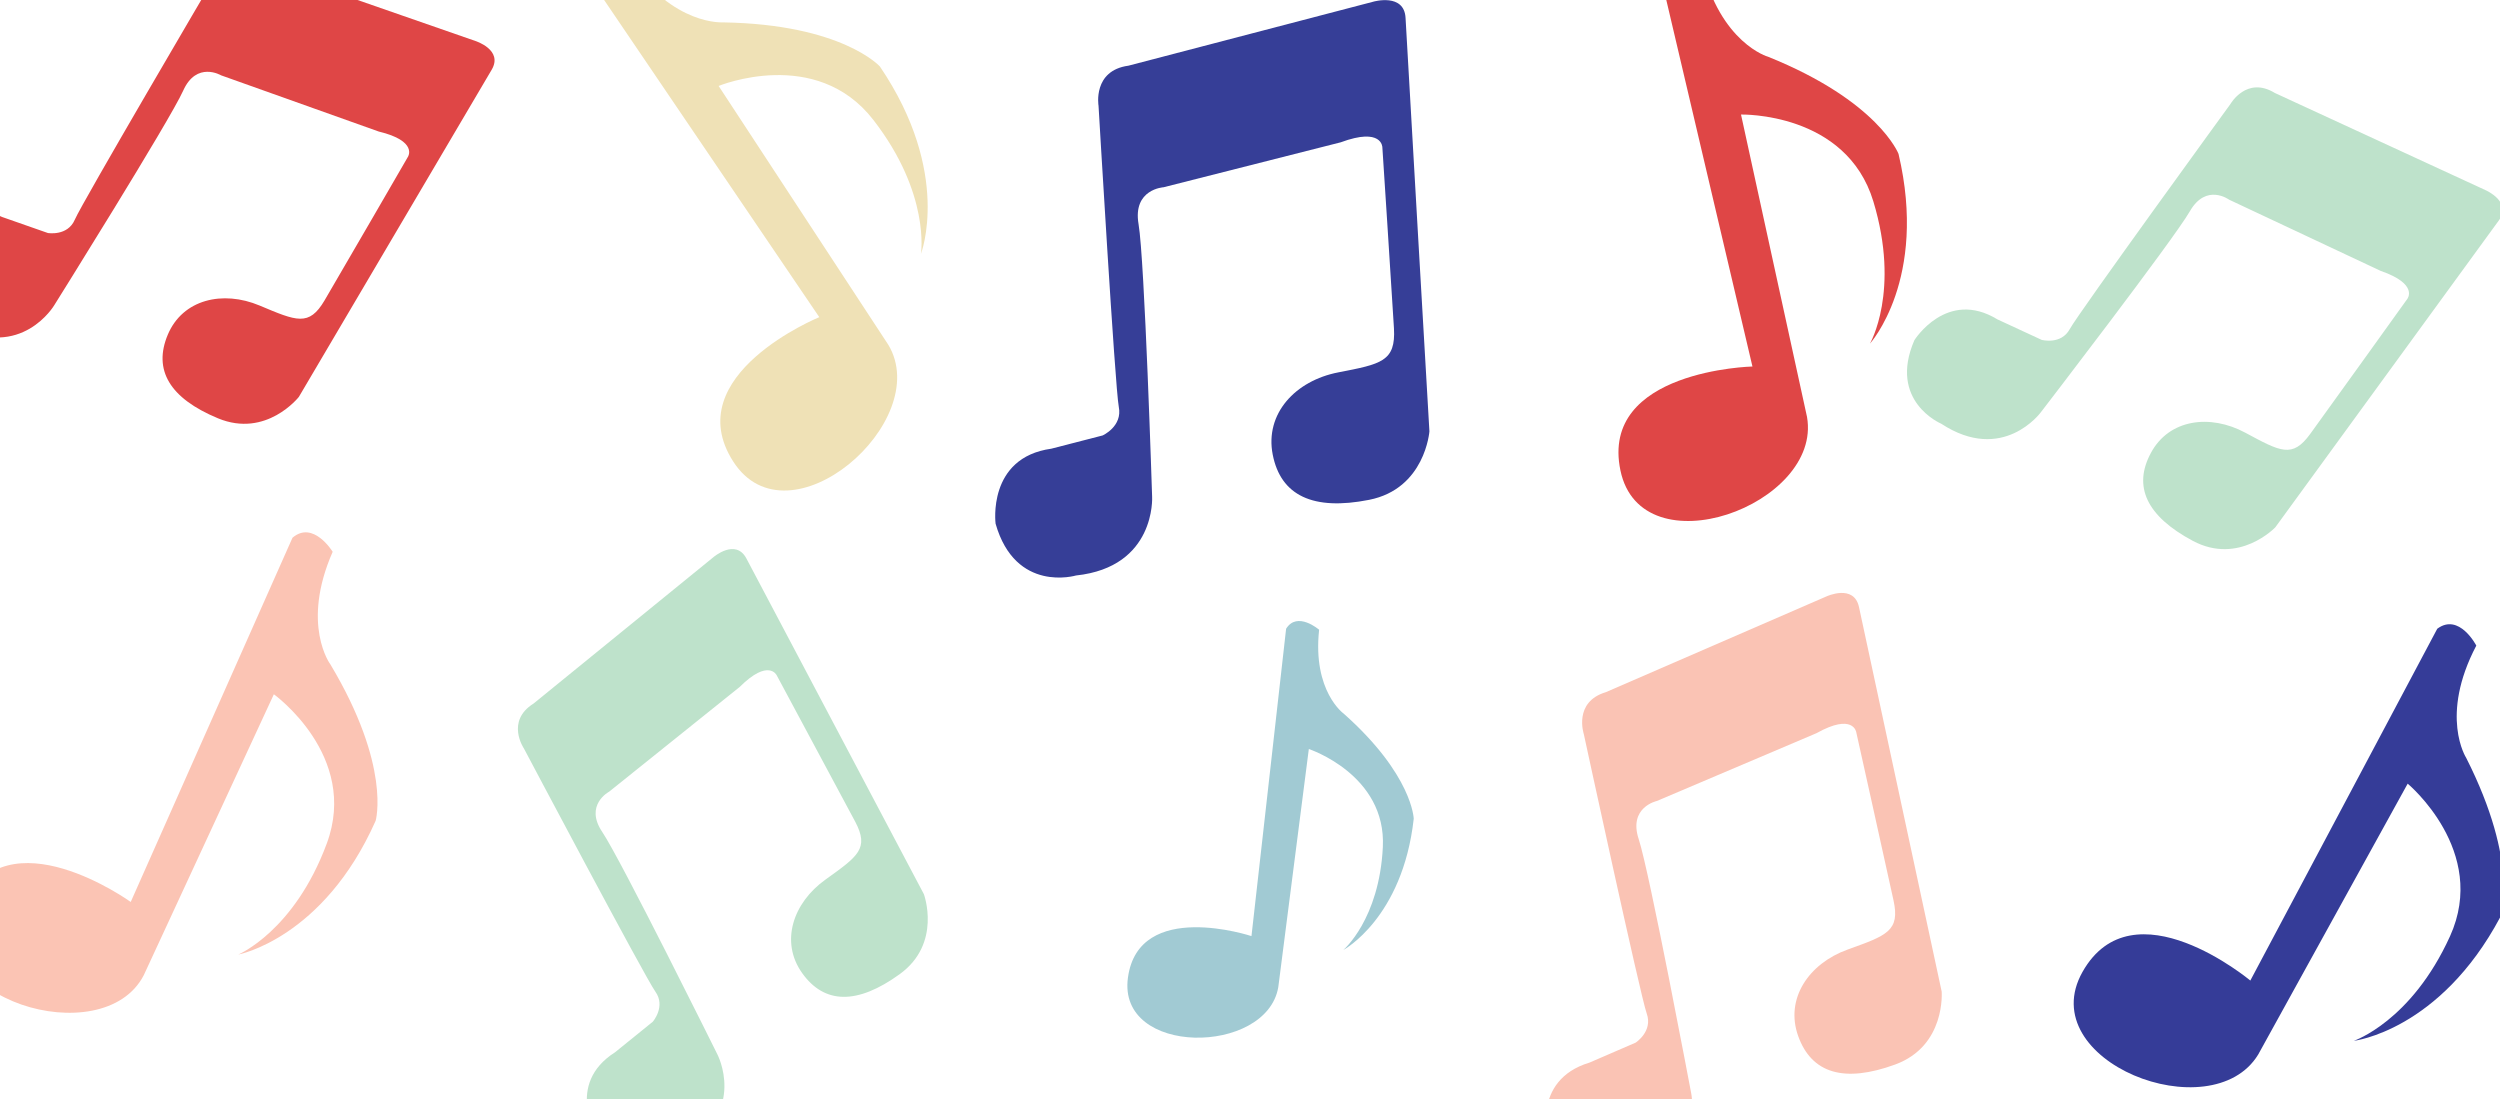
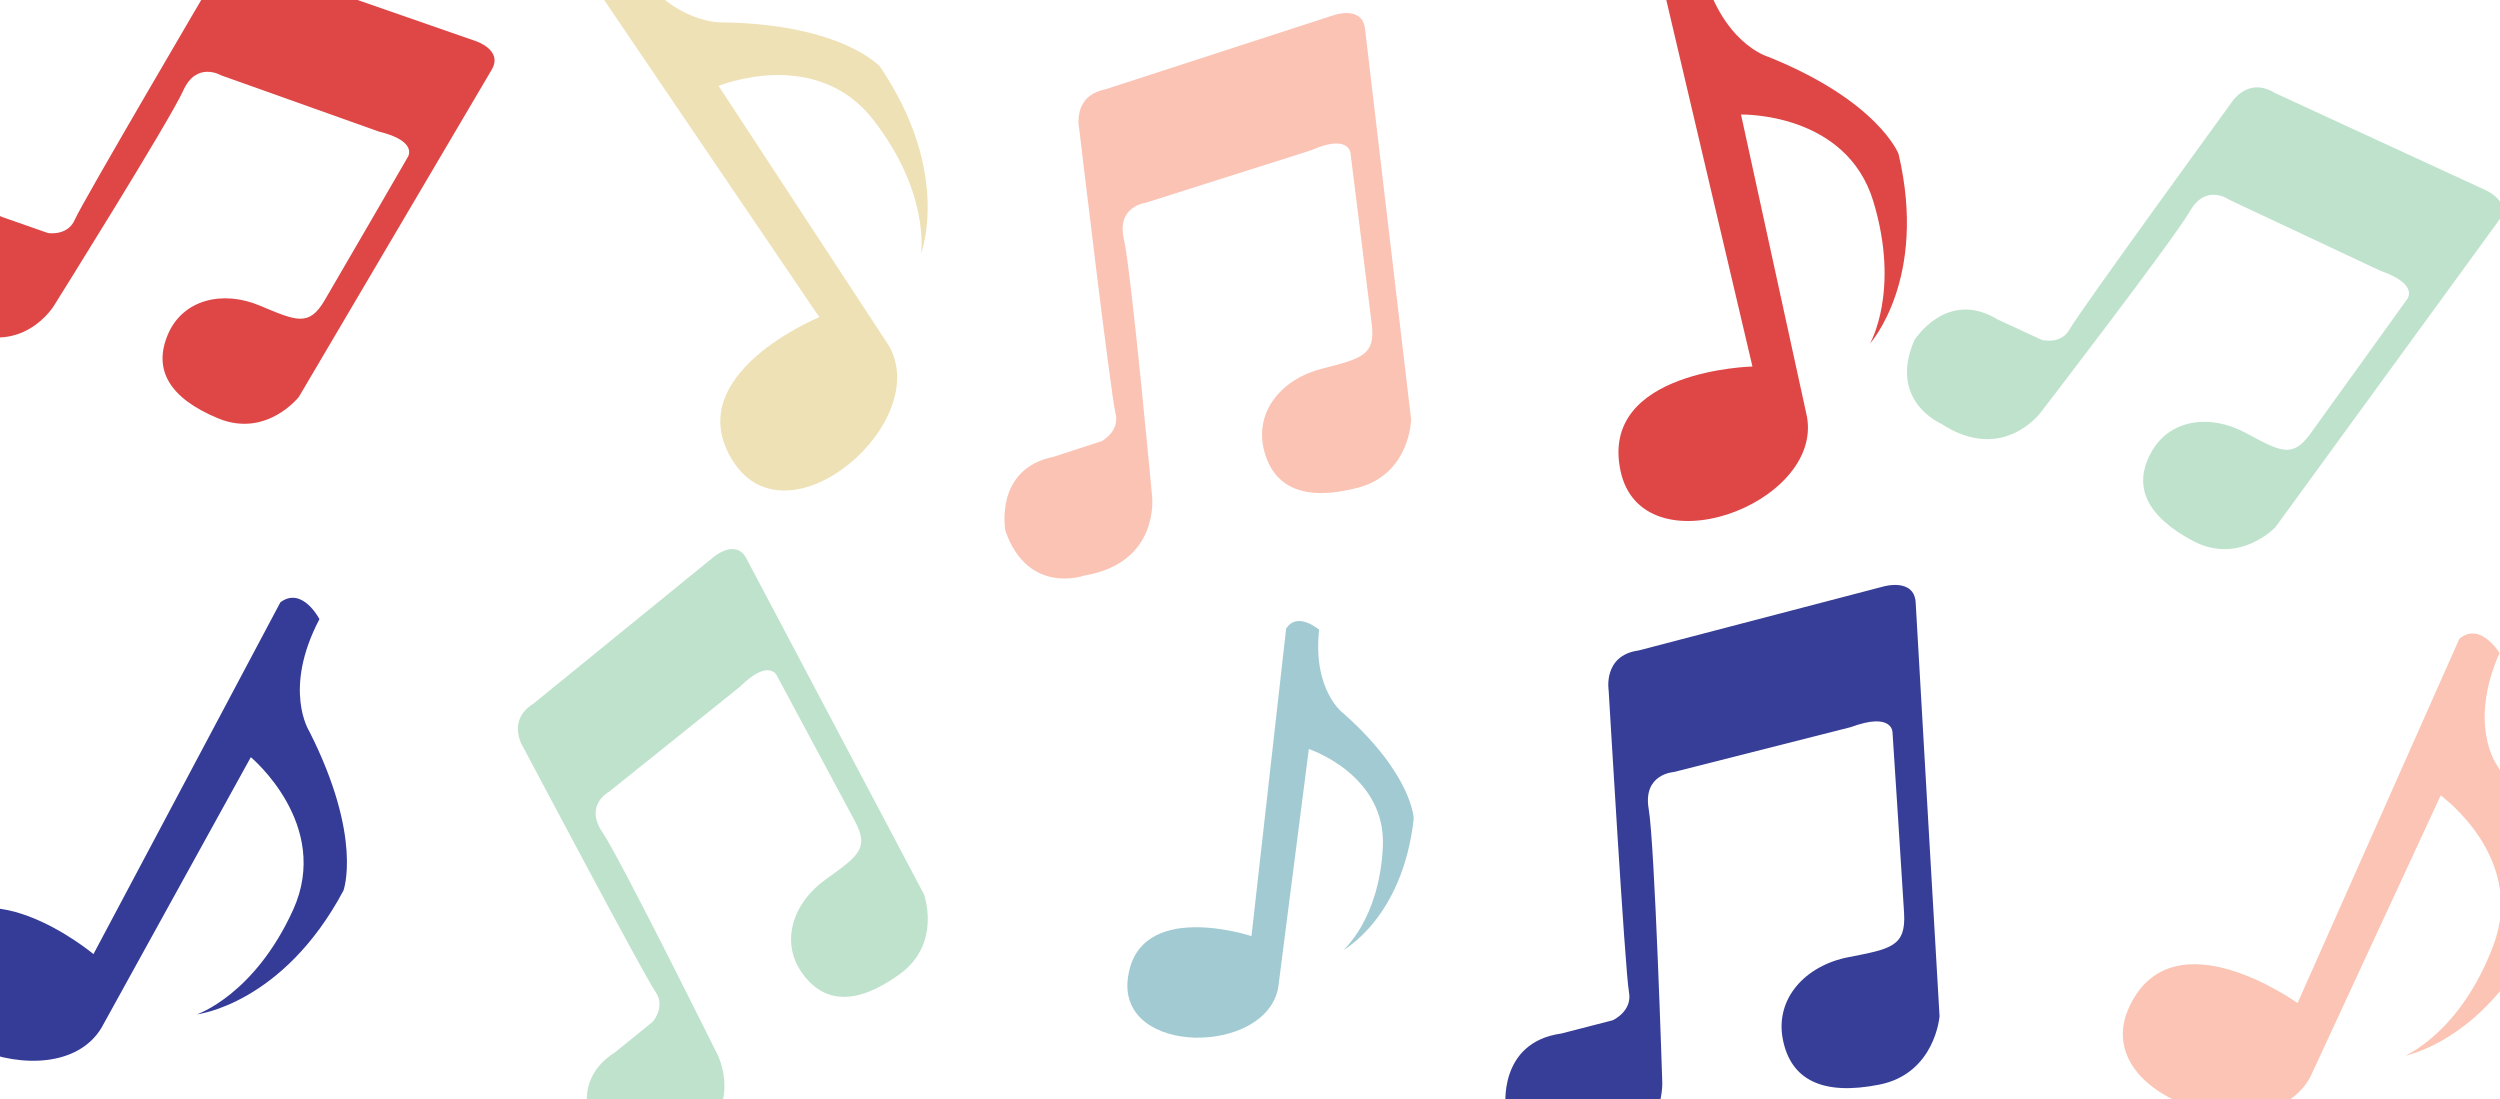
<svg xmlns="http://www.w3.org/2000/svg" version="1.1" id="Layer_1" x="0px" y="0px" viewBox="0 0 1530 672" style="enable-background:new 0 0 1530 672;" xml:space="preserve">
  <style type="text/css">
	.st0{fill:#353C98;}
	.st1{fill:#FAC3B4;}
	.st2{fill:#EFE1B6;}
	.st3{fill:#DF4646;}
	.st4{fill:#A1CAD3;}
	.st5{fill:#BEE2CB;}
	.st6{fill:#FBC4B4;}
	.st7{fill:#363E97;}
</style>
-   <path class="st0" d="M1515.5,395.1c0,0-10.5-20.3-23.9-10.3l-114.4,215.3c0,0-71.8-60-102.7-5.3c-30.8,54.7,79,97.3,107.5,50.6  l91.5-165.8c0,0,49.6,41.2,25.9,93.4c-23.7,52.2-58.9,64-58.9,64s52.6-6.1,89.7-75.8c0,0,12-32.4-20.9-97.4  C1509.3,463.8,1492.8,438.3,1515.5,395.1z" />
-   <path class="st1" d="M1111.7,448.7l-97.7,41.5c0,0-17.6,3.8-11.1,23.4S1035,669,1035,669s8.5,39.9-36.7,51.9  c0,0-33.1,15.7-50.8-22.6c0,0-10.8-37.1,25.3-48l28.2-12.2c0,0,10.7-6.9,6.8-17.8c-3.9-10.9-38.5-171-38.5-171s-6.6-19.7,13.5-25.7  l135-58.6c0,0,16.8-7.8,19.9,6.5c3.1,14.3,50.6,235.3,50.6,235.3s2.7,33.3-28.5,44.7c-31.2,11.4-51.1,5.4-59.3-17.4  c-8.2-22.8,6.4-44.4,30.3-53c23.9-8.6,32.2-11.3,28-30.2c-4.1-18.9-22.8-102.9-22.8-102.9S1134.1,436.2,1111.7,448.7z" />
+   <path class="st0" d="M195.5,378.9c0,0-10.5-20.3-23.9-10.3L57.2,583.9c0,0-71.8-60-102.7-5.3c-30.8,54.7,79,97.3,107.5,50.6  l91.5-165.8c0,0,49.6,41.2,25.9,93.4s-58.9,64-58.9,64s52.6-6.1,89.7-75.8c0,0,12-32.4-20.9-97.4  C189.3,447.6,172.8,422.1,195.5,378.9z" />
+   <path class="st1" d="M802.3,92l-101.2,32.1c0,0-17.9,2.1-13.3,22.2c4.6,20.1,17.3,157.7,17.3,157.7s4.7,40.5-41.4,48.2  c0,0-34.4,12.5-48.4-27.3c0,0-7.2-38,29.7-45.4l29.2-9.5c0,0,11.3-5.9,8.5-17.1c-2.9-11.2-22.2-173.9-22.2-173.9  s-4.7-20.2,15.9-24.3L816.2,9.3c0,0,17.5-6.2,19.2,8.4c1.7,14.5,28.2,239,28.2,239s-0.5,33.4-32.6,41.8  c-32.1,8.4-51.4,0.5-57.4-22.9c-6-23.5,10.6-43.6,35.2-49.9c24.6-6.3,33.1-8.2,30.7-27.4c-2.3-19.2-13-104.6-13-104.6  S825.7,81.7,802.3,92z" />
  <path class="st2" d="M384.8-24c0,0-22.8-0.2-20.3,16.3l136.9,201.8c0,0-86.6,35.4-52.7,88.3s123-24.4,95-71.3L439.8,52.6  c0,0,59.6-24.6,94.7,20.8c35.1,45.3,29.1,82,29.1,82s19.2-49.4-25.1-114.7c0,0-23.1-25.8-95.9-27C442.6,13.6,412.3,16.2,384.8-24z" />
-   <path class="st3" d="M231.8,80.5l-96.5-34.4c0,0-15-8.9-23.2,9.4S33.2,186.8,33.2,186.8s-20,33.9-60,12.9c0,0-33.8-10.5-21.3-49.3  c0,0,16.6-33.4,49.4-17.6l28,9.8c0,0,12.1,2.1,16.5-8.2s84.5-146.6,84.5-146.6s8.2-18.3,26.4-9.4L291,25.1c0,0,17.1,5.4,9.9,17.6  S182.9,242.9,182.9,242.9S163,268.3,133.4,256s-39.8-29.6-30.7-51.2s33.6-27.3,56.2-17.8s30.2,13,39.7-3.1c9.5-16.1,51.1-88,51.1-88  S255.9,86.3,231.8,80.5z" />
-   <path class="st4" d="M807.3,385.4c0,0-13.4-11.6-20.2-0.6l-21.2,188.1c0,0-69-22.9-75.6,25.4c-6.7,48.3,84.8,47.7,92,5.9L801,458.4  c0,0,47.5,15.6,45.3,60c-2.2,44.4-24.2,63-24.2,63s36.3-19.4,43.1-80.3c0,0-0.6-26.8-42.9-64.4C822.4,436.8,803.2,423.1,807.3,385.4  z" />
-   <path class="st5" d="M452.7,420.4l-79.9,64.1c0,0-15.4,8.1-4.2,24.7c11.2,16.6,70.4,136,70.4,136s18.4,34.8-20.5,57.8  c0,0-26.7,23.3-53.1-7.7c0,0-19.8-31.7,11-51.3l23.1-18.7c0,0,8.1-9.3,1.6-18.4s-80.5-148.9-80.5-148.9s-11.3-16.6,5.9-27.4  L436.6,341c0,0,13.6-11.7,20.2,0.8s108.6,205.4,108.6,205.4s11.2,30.2-14.8,49s-46.1,18.4-59.7-0.7s-5.6-43,14.3-57.2  c19.9-14.3,26.9-18.9,18.2-35.4c-8.8-16.5-48.1-89.7-48.1-89.7S470.3,402.9,452.7,420.4z" />
-   <path class="st5" d="M1457,165.8l-92.8-43.6c0,0-14-10.3-24,7.1s-91.2,123-91.2,123s-23.2,31.8-61,7c0,0-32.6-13.7-16.4-51.1  c0,0,19.8-31.7,50.9-12.7l27,12.5c0,0,11.9,3.2,17.2-6.6S1365,63.7,1365,63.7s9.9-17.4,27.2-6.8l129,59.5c0,0,16.4,7.1,8.1,18.5  c-8.3,11.4-136.8,187.8-136.8,187.8s-22.2,23.4-50.5,8.3c-28.3-15.1-36.8-33.3-25.6-53.9c11.1-20.6,36.1-23.9,57.7-12.3  c21.6,11.6,28.8,15.9,39.8,0.7c11-15.1,59.4-82.6,59.4-82.6S1480.4,173.9,1457,165.8z" />
-   <path class="st6" d="M203.6,337.7c0,0-11.9-19.5-24.6-8.6l-99,222.9c0,0-75.9-54.8-102.8,1.9S63,645.3,88,596.8l79.6-171.9  c0,0,52.3,37.6,32.4,91.3s-54.2,68-54.2,68s52.1-9.8,84.1-81.9c0,0,9.7-33.2-27.7-95.7C202.2,406.7,184,382.3,203.6,337.7z" />
+   <path class="st3" d="M231.8,80.5l-96.5-34.4c0,0-15-8.9-23.2,9.4S33.2,186.8,33.2,186.8s-20,33.9-60,12.9c0,0-33.8-10.5-21.3-49.3  c0,0,16.6-33.4,49.4-17.6l28,9.8c0,0,12.1,2.1,16.5-8.2s84.5-146.6,84.5-146.6s8.2-18.3,26.4-9.4L291,25.1c0,0,17.1,5.4,9.9,17.6  s-118,200.2-118,200.2S163,268.3,133.4,256s-39.8-29.6-30.7-51.2s33.6-27.3,56.2-17.8s30.2,13,39.7-3.1s51.1-88,51.1-88  S255.9,86.3,231.8,80.5z" />
+   <path class="st4" d="M807.3,385.4c0,0-13.4-11.6-20.2-0.6l-21.2,188.1c0,0-69-22.9-75.6,25.4c-6.7,48.3,84.8,47.7,92,5.9L801,458.4  c0,0,47.5,15.6,45.3,60s-24.2,63-24.2,63s36.3-19.4,43.1-80.3c0,0-0.6-26.8-42.9-64.4C822.4,436.8,803.2,423.1,807.3,385.4z" />
+   <path class="st5" d="M452.7,420.4l-79.9,64.1c0,0-15.4,8.1-4.2,24.7c11.2,16.6,70.4,136,70.4,136s18.4,34.8-20.5,57.8  c0,0-26.7,23.3-53.1-7.7c0,0-19.8-31.7,11-51.3l23.1-18.7c0,0,8.1-9.3,1.6-18.4S320.6,458,320.6,458s-11.3-16.6,5.9-27.4L436.6,341  c0,0,13.6-11.7,20.2,0.8s108.6,205.4,108.6,205.4s11.2,30.2-14.8,49s-46.1,18.4-59.7-0.7s-5.6-43,14.3-57.2  c19.9-14.3,26.9-18.9,18.2-35.4c-8.8-16.5-48.1-89.7-48.1-89.7S470.3,402.9,452.7,420.4z" />
+   <path class="st5" d="M1457,165.8l-92.8-43.6c0,0-14-10.3-24,7.1s-91.2,123-91.2,123s-23.2,31.8-61,7c0,0-32.6-13.7-16.4-51.1  c0,0,19.8-31.7,50.9-12.7l27,12.5c0,0,11.9,3.2,17.2-6.6S1365,63.7,1365,63.7s9.9-17.4,27.2-6.8l129,59.5c0,0,16.4,7.1,8.1,18.5  s-136.8,187.8-136.8,187.8s-22.2,23.4-50.5,8.3s-36.8-33.3-25.6-53.9c11.1-20.6,36.1-23.9,57.7-12.3s28.8,15.9,39.8,0.7  c11-15.1,59.4-82.6,59.4-82.6S1480.4,173.9,1457,165.8z" />
+   <path class="st6" d="M1529.7,399.6c0,0-11.9-19.5-24.6-8.6l-99,222.9c0,0-75.9-54.8-102.8,1.9c-26.9,56.7,85.8,91.4,110.8,42.9  l79.6-171.9c0,0,52.3,37.6,32.4,91.3s-54.2,68-54.2,68s52.1-9.8,84.1-81.9c0,0,9.7-33.2-27.7-95.7  C1528.3,468.6,1510.1,444.2,1529.7,399.6z" />
  <path class="st3" d="M1041.5-21.1c0,0-21.3-8.3-24.8,8l55.8,237.4c0,0-93.6,2.2-80.8,63.6c12.8,61.5,123.6,21.2,114.2-32.7  l-40.4-185.1c0,0,64.4-1.7,81,53.2s-2.1,87-2.1,87s35.6-39.3,17.5-116.1c0,0-12.3-32.3-79.9-59.5  C1082.1,34.8,1052.9,26.4,1041.5-21.1z" />
-   <path class="st7" d="M820.5,87.1l-108.4,27.5c0,0-19,1.1-15.3,22.6s8.3,166.9,8.3,166.9s2.4,42.9-46.6,48.1c0,0-37,11-49.2-31.7  c0,0-5.3-40.4,34.1-45.9l31.4-8.1c0,0,12.3-5.5,9.9-17.5c-2.3-12-12.4-184.3-12.4-184.3s-3.7-21.5,18.3-24.5l150-39.2  c0,0,18.8-5.4,19.6,10S874.8,264,874.8,264s-2.6,35.1-36.9,41.9c-34.3,6.8-54.1-2.6-59-27.7c-4.9-25.1,13.9-45.2,40.1-50.3  s35.3-6.6,34.1-27c-1.2-20.4-7.1-110.8-7.1-110.8S845.9,77.7,820.5,87.1z" />
+   <path class="st7" d="M1132.7,445l-108.4,27.5c0,0-19,1.1-15.3,22.6c3.7,21.5,8.3,166.9,8.3,166.9s2.4,42.9-46.6,48.1  c0,0-37,11-49.2-31.7c0,0-5.3-40.4,34.1-45.9l31.4-8.1c0,0,12.3-5.5,9.9-17.5c-2.3-12-12.4-184.3-12.4-184.3s-3.7-21.5,18.3-24.5  l150-39.2c0,0,18.8-5.4,19.6,10c0.8,15.4,14.6,253,14.6,253s-2.6,35.1-36.9,41.9c-34.3,6.8-54.1-2.6-59-27.7  c-4.9-25.1,13.9-45.2,40.1-50.3c26.2-5.1,35.3-6.6,34.1-27c-1.2-20.4-7.1-110.8-7.1-110.8S1158.1,435.6,1132.7,445z" />
</svg>
